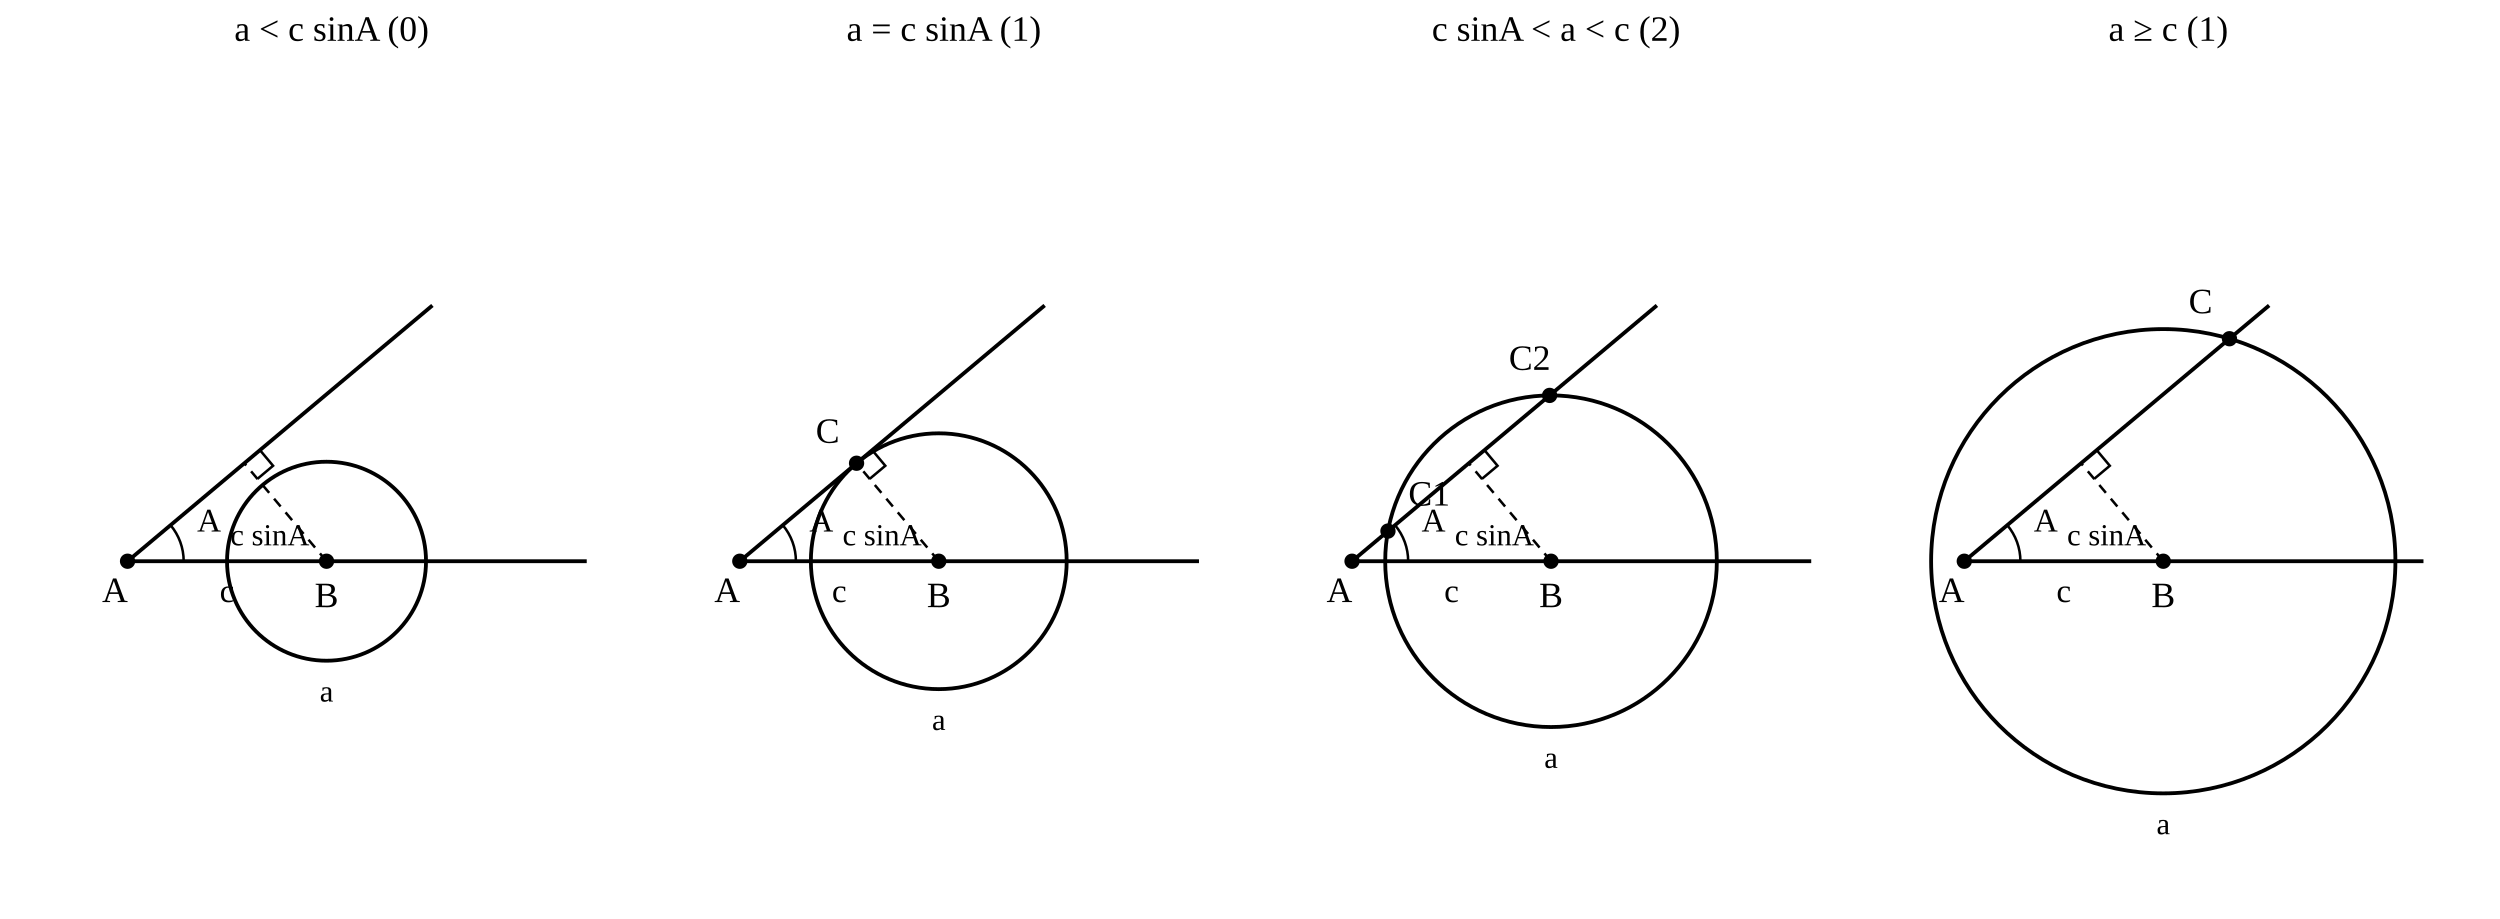
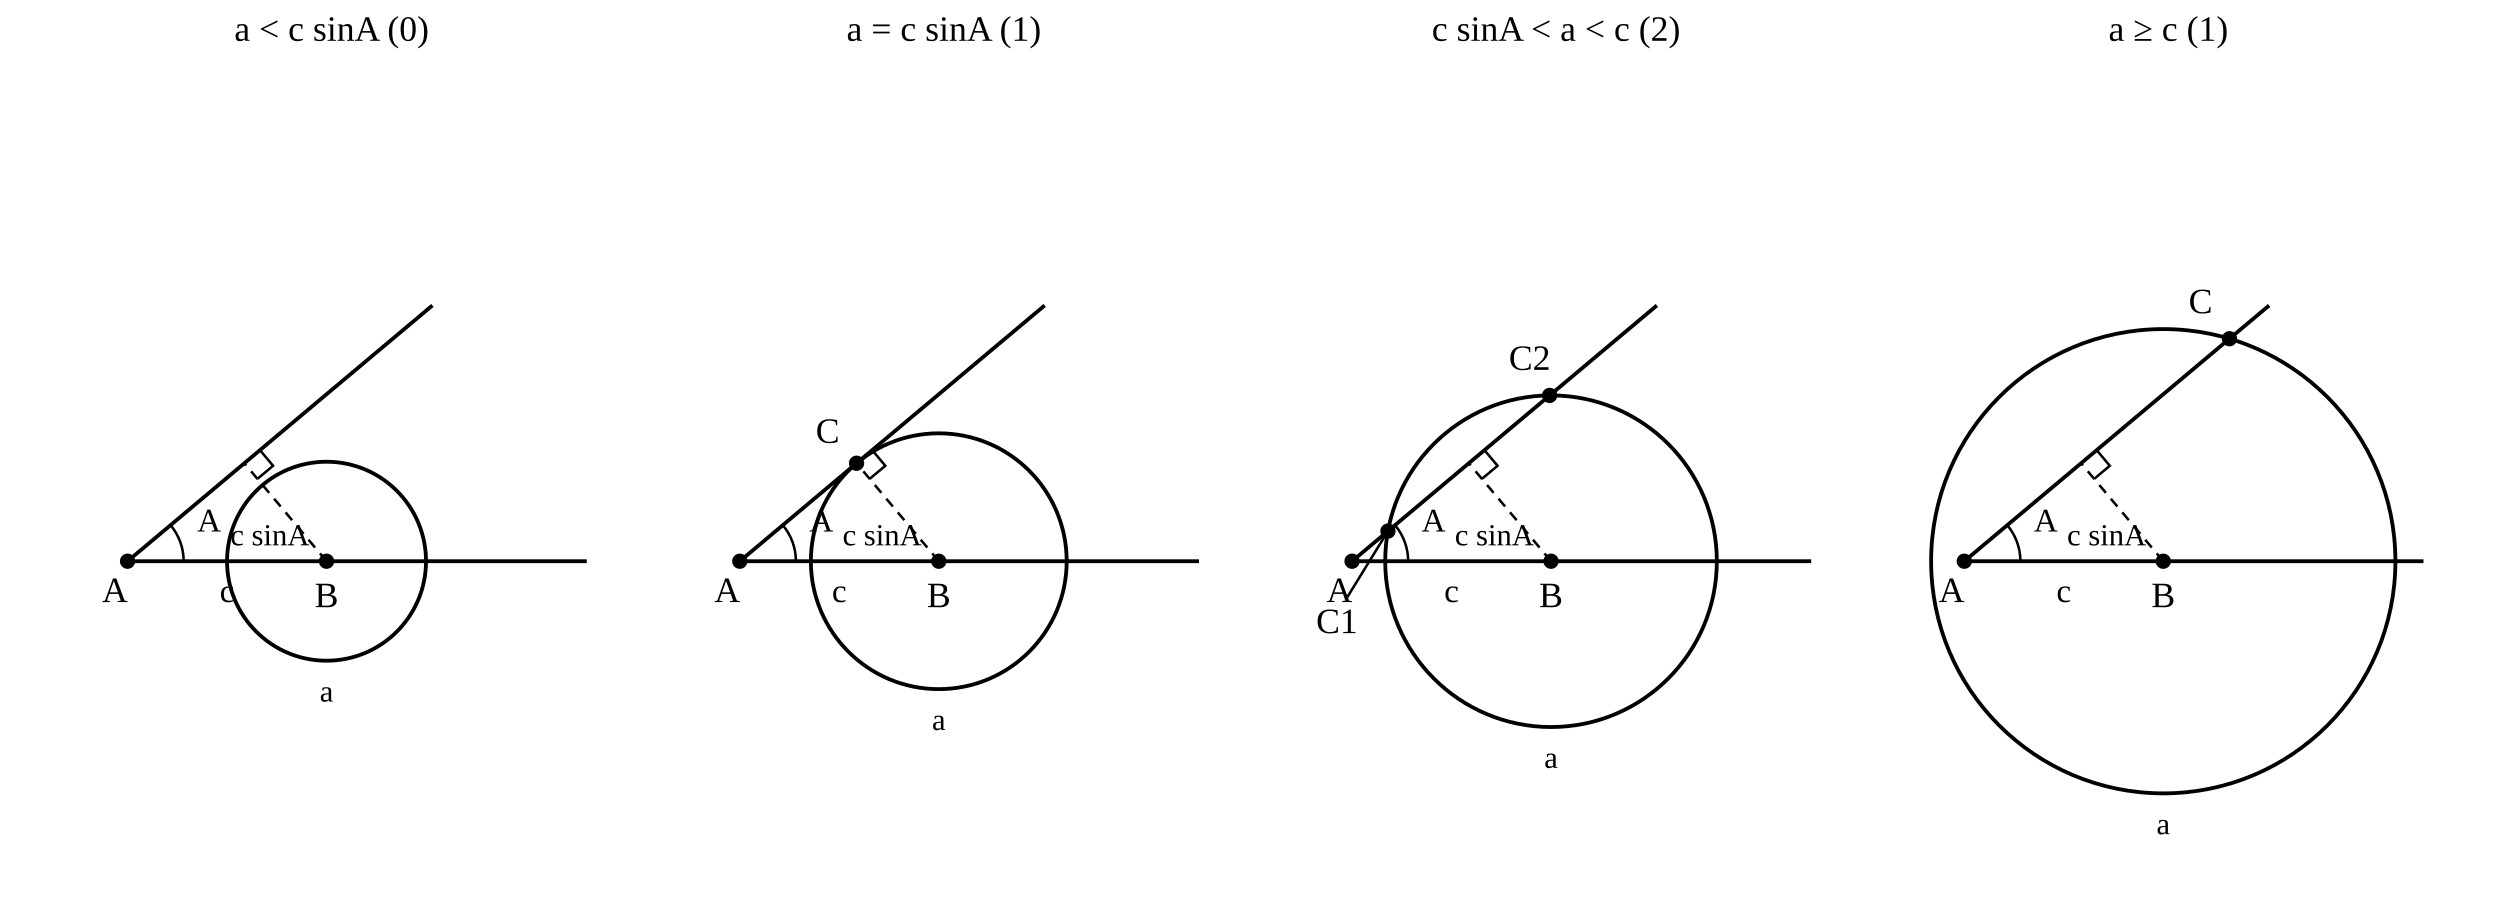
<svg xmlns="http://www.w3.org/2000/svg" viewBox="0 0 980 360" role="img" aria-label="正弦定理でSSA(角A・辺a・辺c)が既知のとき、頂点Bを固定し半径aの円と角Aのもう一方の半直線との交点の個数で三角形の個数が0通り・1通り(直角三角形)・2通り・1通りのいずれになるかを4パネルで示す図">
  <text x="130.0" y="16" font-size="14" text-anchor="middle" fill="currentColor">a &lt; c sinA  (0)</text>
  <line x1="50.00" y1="220.00" x2="230.00" y2="220.00" stroke="currentColor" stroke-width="1.5" />
  <line x1="50.00" y1="220.00" x2="169.50" y2="119.73" stroke="currentColor" stroke-width="1.5" />
  <path d="M72.00,220.00 A22,22 0 0 0 66.85,205.86" fill="none" stroke="currentColor" stroke-width="1" />
  <text x="81.95" y="208.37" font-size="13" text-anchor="middle" fill="currentColor">A</text>
  <line x1="128.00" y1="220.00" x2="95.77" y2="181.59" stroke="currentColor" stroke-width="1" stroke-dasharray="4 3" />
  <path d="M101.90,176.45 L107.04,182.58 L100.91,187.72" fill="none" stroke="currentColor" stroke-width="1" />
  <circle cx="128.00" cy="220.00" r="39.00" fill="none" stroke="currentColor" stroke-width="1.5" />
  <circle cx="50.00" cy="220.00" r="3" fill="currentColor" />
  <circle cx="128.00" cy="220.00" r="3" fill="currentColor" />
  <text x="40.00" y="236.00" font-size="14" fill="currentColor">A</text>
  <text x="128.00" y="238.00" font-size="14" text-anchor="middle" fill="currentColor">B</text>
  <text x="89.00" y="236.00" font-size="13" text-anchor="middle" fill="currentColor">c</text>
  <text x="105.79" y="213.76" font-size="12" text-anchor="middle" fill="currentColor">c sinA</text>
  <text x="128.00" y="275.00" font-size="12" text-anchor="middle" fill="currentColor">a</text>
  <text x="370.0" y="16" font-size="14" text-anchor="middle" fill="currentColor">a = c sinA  (1)</text>
  <line x1="290.00" y1="220.00" x2="470.00" y2="220.00" stroke="currentColor" stroke-width="1.5" />
  <line x1="290.00" y1="220.00" x2="409.50" y2="119.73" stroke="currentColor" stroke-width="1.5" />
  <path d="M312.00,220.00 A22,22 0 0 0 306.85,205.86" fill="none" stroke="currentColor" stroke-width="1" />
  <text x="321.95" y="208.37" font-size="13" text-anchor="middle" fill="currentColor">A</text>
  <line x1="368.00" y1="220.00" x2="335.77" y2="181.59" stroke="currentColor" stroke-width="1" stroke-dasharray="4 3" />
  <path d="M341.90,176.45 L347.04,182.58 L340.91,187.72" fill="none" stroke="currentColor" stroke-width="1" />
  <circle cx="368.00" cy="220.00" r="50.14" fill="none" stroke="currentColor" stroke-width="1.5" />
  <circle cx="290.00" cy="220.00" r="3" fill="currentColor" />
  <circle cx="368.00" cy="220.00" r="3" fill="currentColor" />
  <text x="280.00" y="236.00" font-size="14" fill="currentColor">A</text>
  <text x="368.00" y="238.00" font-size="14" text-anchor="middle" fill="currentColor">B</text>
  <text x="329.00" y="236.00" font-size="13" text-anchor="middle" fill="currentColor">c</text>
  <text x="345.79" y="213.76" font-size="12" text-anchor="middle" fill="currentColor">c sinA</text>
  <circle cx="335.77" cy="181.59" r="3" fill="currentColor" />
  <text x="319.77" y="173.59" font-size="14" fill="currentColor">C</text>
  <text x="368.00" y="286.14" font-size="12" text-anchor="middle" fill="currentColor">a</text>
  <text x="610.0" y="16" font-size="14" text-anchor="middle" fill="currentColor">c sinA &lt; a &lt; c  (2)</text>
  <line x1="530.00" y1="220.00" x2="710.00" y2="220.00" stroke="currentColor" stroke-width="1.5" />
  <line x1="530.00" y1="220.00" x2="649.50" y2="119.73" stroke="currentColor" stroke-width="1.5" />
  <path d="M552.00,220.00 A22,22 0 0 0 546.85,205.86" fill="none" stroke="currentColor" stroke-width="1" />
  <text x="561.95" y="208.37" font-size="13" text-anchor="middle" fill="currentColor">A</text>
  <line x1="608.00" y1="220.00" x2="575.77" y2="181.59" stroke="currentColor" stroke-width="1" stroke-dasharray="4 3" />
  <path d="M581.90,176.45 L587.04,182.58 L580.91,187.72" fill="none" stroke="currentColor" stroke-width="1" />
  <circle cx="608.00" cy="220.00" r="65.00" fill="none" stroke="currentColor" stroke-width="1.5" />
  <circle cx="530.00" cy="220.00" r="3" fill="currentColor" />
  <circle cx="608.00" cy="220.00" r="3" fill="currentColor" />
  <text x="520.00" y="236.00" font-size="14" fill="currentColor">A</text>
  <text x="608.00" y="238.00" font-size="14" text-anchor="middle" fill="currentColor">B</text>
  <text x="569.00" y="236.00" font-size="13" text-anchor="middle" fill="currentColor">c</text>
  <text x="585.79" y="213.76" font-size="12" text-anchor="middle" fill="currentColor">c sinA</text>
  <circle cx="544.08" cy="208.18" r="3" fill="currentColor" />
-   <text x="552.08" y="198.18" font-size="14" fill="currentColor">C1</text>
+   <line x1="544.08" y1="208.18" x2="528.08" y2="234.18" stroke="currentColor" stroke-width="1" />
+   <text x="524.08" y="248.18" font-size="14" text-anchor="middle" fill="currentColor">C1</text>
  <circle cx="607.46" cy="155.00" r="3" fill="currentColor" />
  <text x="591.46" y="145.00" font-size="14" fill="currentColor">C2</text>
  <text x="608.00" y="301.00" font-size="12" text-anchor="middle" fill="currentColor">a</text>
  <text x="850.0" y="16" font-size="14" text-anchor="middle" fill="currentColor">a ≥ c  (1)</text>
  <line x1="770.00" y1="220.00" x2="950.00" y2="220.00" stroke="currentColor" stroke-width="1.5" />
  <line x1="770.00" y1="220.00" x2="889.50" y2="119.73" stroke="currentColor" stroke-width="1.5" />
  <path d="M792.00,220.00 A22,22 0 0 0 786.85,205.86" fill="none" stroke="currentColor" stroke-width="1" />
  <text x="801.95" y="208.37" font-size="13" text-anchor="middle" fill="currentColor">A</text>
  <line x1="848.00" y1="220.00" x2="815.77" y2="181.59" stroke="currentColor" stroke-width="1" stroke-dasharray="4 3" />
  <path d="M821.90,176.45 L827.04,182.58 L820.91,187.72" fill="none" stroke="currentColor" stroke-width="1" />
  <circle cx="848.00" cy="220.00" r="91.00" fill="none" stroke="currentColor" stroke-width="1.5" />
  <circle cx="770.00" cy="220.00" r="3" fill="currentColor" />
  <circle cx="848.00" cy="220.00" r="3" fill="currentColor" />
  <text x="760.00" y="236.00" font-size="14" fill="currentColor">A</text>
  <text x="848.00" y="238.00" font-size="14" text-anchor="middle" fill="currentColor">B</text>
  <text x="809.00" y="236.00" font-size="13" text-anchor="middle" fill="currentColor">c</text>
  <text x="825.79" y="213.76" font-size="12" text-anchor="middle" fill="currentColor">c sinA</text>
  <circle cx="873.95" cy="132.78" r="3" fill="currentColor" />
  <text x="857.95" y="122.78" font-size="14" fill="currentColor">C</text>
  <text x="848.00" y="327.00" font-size="12" text-anchor="middle" fill="currentColor">a</text>
</svg>
